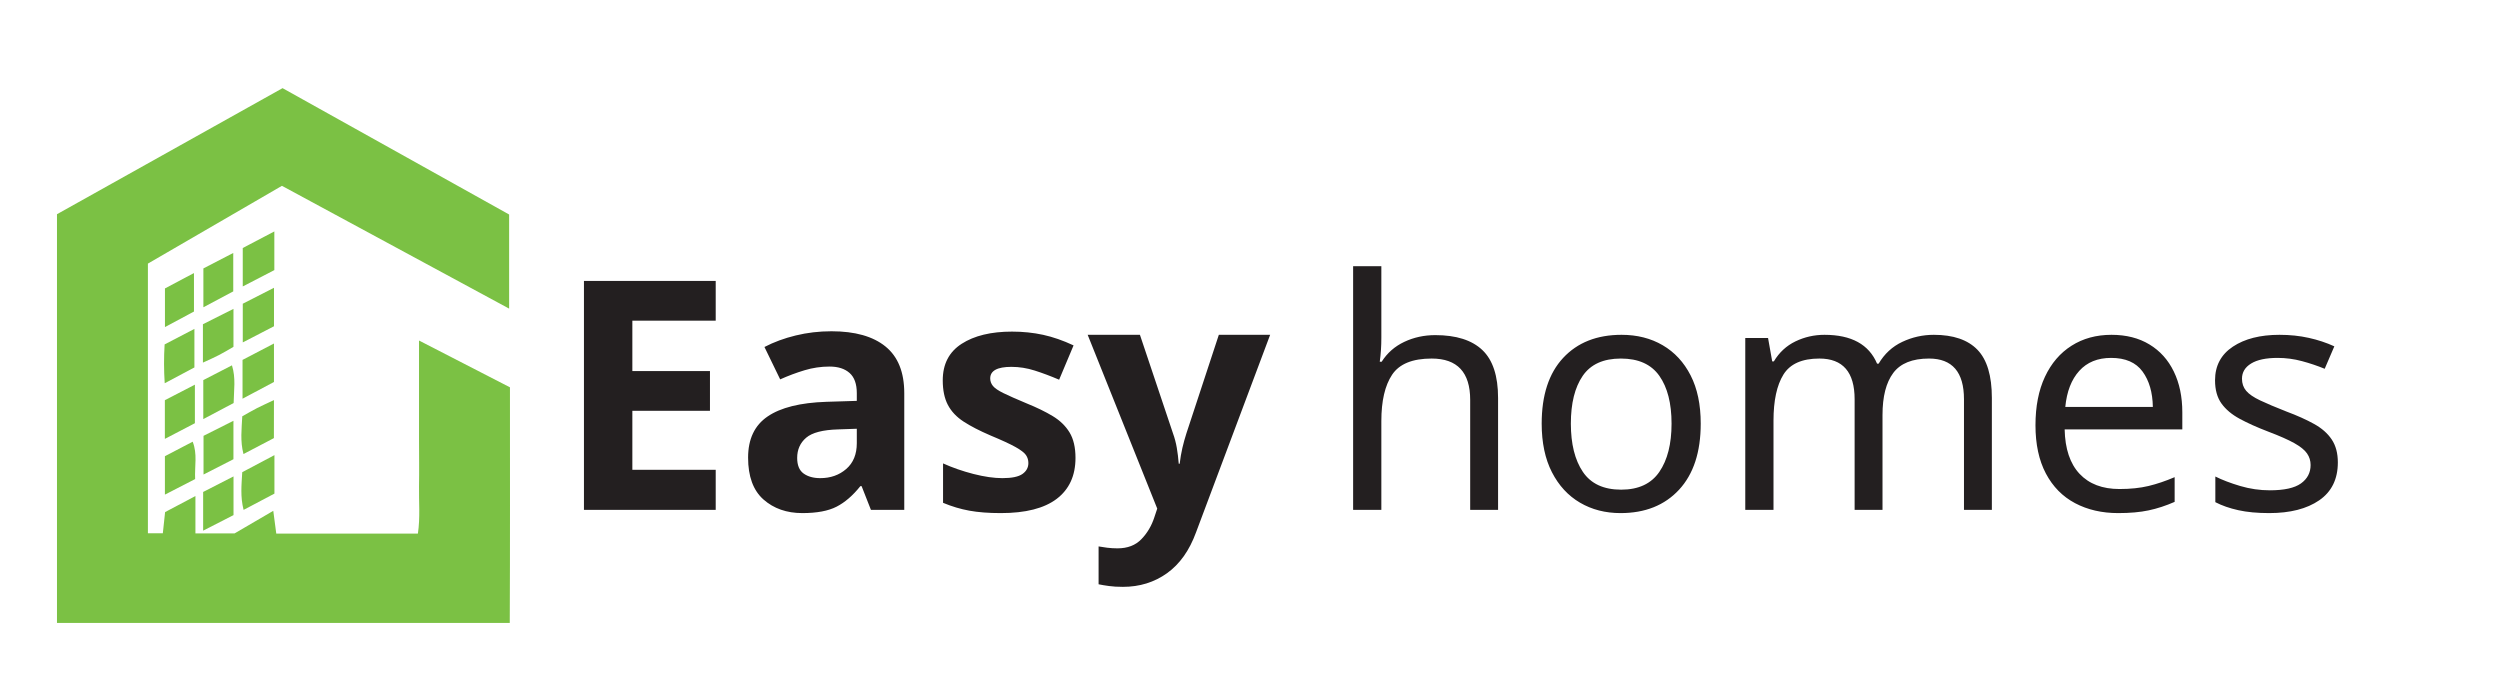
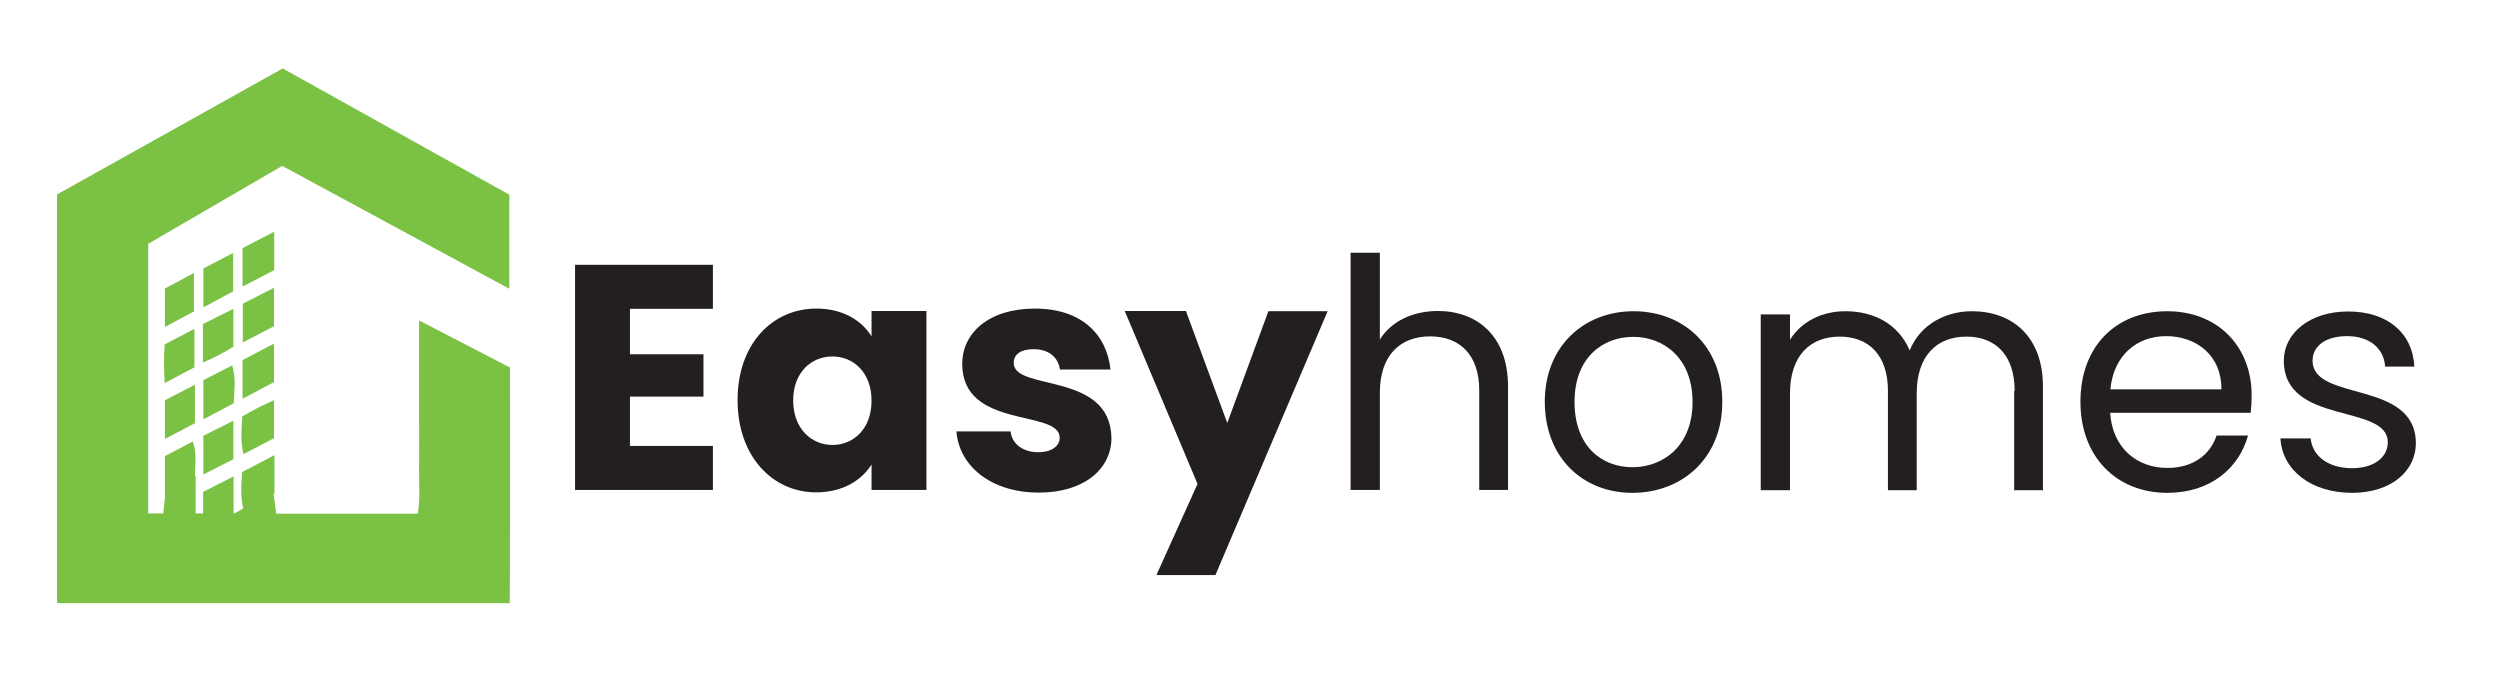
- <svg xmlns="http://www.w3.org/2000/svg" id="Layer_1" data-name="Layer 1" viewBox="0 0 1033.77 278.91">
-   <defs>
-     <style>.cls-1{fill:#7bc144;}.cls-2{font-size:132.59px;fill:#231f20;font-family:Poppins-Bold, Poppins;font-weight:700;}.cls-3{font-family:Poppins-Regular, Poppins;font-weight:400;}</style>
-   </defs>
-   <path class="cls-1" d="M210.87,160.16c0,32.7.07,64.88-.08,97.42H23.56v-169l93.28-52.13,93.69,52.25v38.92L116.58,76.84,61.16,109V220.52h6.17c.31-2.86.58-5.43.94-8.77l12.54-6.63v15.45H97l16-9.34c.49,3.68.84,6.37,1.24,9.41H172.8c1-6.56.36-13.1.47-19.58s0-13.18,0-19.76V140.81Z" />
-   <path class="cls-1" d="M113.26,181.16l-12.58,6.59c-1.41-5.43-.75-10.29-.5-15.61,2-1.11,4-2.3,6.1-3.38s4.23-2,7-3.32Z" />
-   <path class="cls-1" d="M113.44,111.69l-13.06,6.76v-15.9l13.06-6.85Z" />
-   <path class="cls-1" d="M113.48,188.2v15.91l-12.75,6.73c-1.4-5.51-.86-10.19-.56-15.59Z" />
-   <path class="cls-1" d="M113.3,134.91l-12.91,6.68v-16L113.3,119Z" />
-   <path class="cls-1" d="M100.29,164.87V148.82l13-6.78v15.9Z" />
-   <path class="cls-1" d="M96.45,104.6v15.89L84.1,127.06V111Z" />
-   <path class="cls-1" d="M96.53,189.89l-12.37,6.33v-16L96.53,174Z" />
-   <path class="cls-1" d="M84.06,157.18l11.86-6.11c1.65,5.33.79,10.2.69,15.58L84.06,173.3Z" />
-   <path class="cls-1" d="M83.91,149.94V134.07l12.63-6.35v15.7c-1.85,1.07-3.86,2.3-6,3.4C88.68,147.81,86.7,148.65,83.91,149.94Z" />
-   <path class="cls-1" d="M96.56,197v16L84,219.43v-16Z" />
-   <path class="cls-1" d="M68.21,119.27l12-6.37v15.92l-12,6.43Z" />
-   <path class="cls-1" d="M80.69,198.1c-4.24,2.18-8.09,4.15-12.5,6.43V188.64l11.48-6C81.7,187.76,80.44,192.66,80.69,198.1Z" />
-   <path class="cls-1" d="M68.07,142.42,80.39,136v15.94l-12.28,6.53A126.09,126.09,0,0,1,68.07,142.42Z" />
-   <path class="cls-1" d="M80.59,159.06V175l-12.42,6.48v-16Z" />
-   <text class="cls-2" transform="translate(229.53 210.84)">Easy<tspan class="cls-3" x="318.73" y="0">homes</tspan>
-   </text>
+ <svg xmlns="http://www.w3.org/2000/svg" version="1.1" id="Layer_1" x="0px" y="0px" viewBox="0 0 1033.8 278.9" style="enable-background:new 0 0 1033.8 278.9;" xml:space="preserve">
+   <style type="text/css">
+ 	.st0{fill:#7BC144;}
+ 	.st1{enable-background:new    ;}
+ 	.st2{fill:#231F20;}
+ </style>
+   <path class="st0" d="M210.9,152c0,32.7,0.1,64.9-0.1,97.4H23.6v-169l93.3-52.1l93.7,52.2v38.9l-93.9-50.8l-55.4,32.2v111.5h6.2  c0.3-2.9,0.6-5.4,0.9-8.8l12.5-6.6v15.4H97l16-9.3c0.5,3.7,0.8,6.4,1.2,9.4h58.6c1-6.6,0.4-13.1,0.5-19.6s0-13.2,0-19.8v-40.5  L210.9,152z" />
+   <path class="st0" d="M113.3,181.2l-12.6,6.6c-1.4-5.4-0.8-10.3-0.5-15.6c2-1.1,4-2.3,6.1-3.4s4.2-2,7-3.3L113.3,181.2z" />
+   <path class="st0" d="M113.4,111.7l-13.1,6.8v-15.9l13.1-6.8V111.7z" />
+   <path class="st0" d="M113.5,188.2v15.9l-12.8,6.7c-1.4-5.5-0.9-10.2-0.6-15.6L113.5,188.2z" />
+   <path class="st0" d="M113.3,134.9l-12.9,6.7v-16l12.9-6.6V134.9z" />
+   <path class="st0" d="M100.3,164.9v-16l13-6.8v15.9L100.3,164.9z" />
+   <path class="st0" d="M96.4,104.6v15.9l-12.3,6.6V111L96.4,104.6z" />
+   <path class="st0" d="M96.5,189.9l-12.4,6.3v-16l12.4-6.2V189.9z" />
+   <path class="st0" d="M84.1,157.2l11.9-6.1c1.7,5.3,0.8,10.2,0.7,15.6l-12.6,6.7V157.2z" />
+   <path class="st0" d="M83.9,149.9v-15.9l12.6-6.3v15.7c-1.8,1.1-3.9,2.3-6,3.4C88.7,147.8,86.7,148.7,83.9,149.9z" />
+   <path class="st0" d="M96.6,197v16L84,219.4v-16L96.6,197z" />
+   <path class="st0" d="M68.2,119.3l12-6.4v15.9l-12,6.4V119.3z" />
+   <path class="st0" d="M80.7,198.1c-4.2,2.2-8.1,4.1-12.5,6.4v-15.9l11.5-6C81.7,187.8,80.4,192.7,80.7,198.1z" />
+   <path class="st0" d="M68.1,142.4l12.3-6.4v15.9l-12.3,6.5C67.8,153.1,67.7,147.8,68.1,142.4z" />
+   <path class="st0" d="M80.6,159.1V175l-12.4,6.5v-16L80.6,159.1z" />
+   <g class="st1">
+     <path class="st2" d="M294.8,127.7h-34.3v18.8h30.4v17.5h-30.4v20.4h34.3v18.2h-57v-93.1h57V127.7z" />
+     <path class="st2" d="M337.6,127.6c11,0,18.8,5,22.8,11.5v-10.5h22.7v74h-22.7v-10.5c-4.1,6.5-11.9,11.5-22.9,11.5   c-18,0-32.5-14.8-32.5-38.2C305,142.2,319.4,127.6,337.6,127.6z M344.2,147.4c-8.5,0-16.2,6.4-16.2,18.2c0,11.8,7.7,18.4,16.2,18.4   c8.6,0,16.2-6.5,16.2-18.3C360.4,153.9,352.8,147.4,344.2,147.4z" />
+     <path class="st2" d="M429.6,203.7c-19.8,0-33-11-34.1-25.3h22.4c0.5,5.2,5.2,8.6,11.4,8.6c5.8,0,8.9-2.7,8.9-6   c0-11.9-40.3-3.3-40.3-30.5c0-12.6,10.7-22.9,30.1-22.9c19.1,0,29.7,10.6,31.2,25.2h-20.9c-0.7-5-4.5-8.4-10.9-8.4   c-5.3,0-8.2,2.1-8.2,5.7c0,11.8,40,3.4,40.4,31C459.6,194,448.2,203.7,429.6,203.7z" />
+     <path class="st2" d="M524.5,128.7h24.5l-46.4,109.1h-24.4l17-37.7l-30.1-71.5h25.3l17.1,46.3L524.5,128.7z" />
+   </g>
+   <g class="st1">
+     <path class="st2" d="M558.5,104.5h12.1v35.9c4.8-7.7,13.8-11.8,24-11.8c16.2,0,29,10.3,29,31.2v42.8h-11.9v-41.1   c0-14.8-8.1-22.4-20.3-22.4c-12.3,0-20.8,7.7-20.8,23.3v40.2h-12.1V104.5z" />
+     <path class="st2" d="M675,203.8c-20.5,0-36.2-14.6-36.2-37.7c0-22.9,16.2-37.4,36.7-37.4c20.7,0,36.7,14.5,36.7,37.4   C712.3,189.3,695.7,203.8,675,203.8z M675,193.2c12.6,0,24.9-8.6,24.9-27c0-18.3-12.1-26.9-24.5-26.9c-12.7,0-24.3,8.6-24.3,26.9   C651.1,184.6,662.4,193.2,675,193.2z" />
+     <path class="st2" d="M833.1,161.6c0-14.8-8-22.4-19.9-22.4c-12.2,0-20.6,7.8-20.6,23.5v40h-11.9v-41.1c0-14.8-8-22.4-19.9-22.4   c-12.2,0-20.6,7.8-20.6,23.5v40h-12.1V130h12.1v10.5c4.8-7.7,13.4-11.8,22.9-11.8c11.9,0,21.9,5.3,26.6,16.2   c4.2-10.5,14.6-16.2,25.7-16.2c16.6,0,29.4,10.3,29.4,31.2v42.8h-11.9V161.6z" />
+     <path class="st2" d="M896.2,203.8c-20.7,0-35.9-14.6-35.9-37.7c0-22.9,14.7-37.4,35.9-37.4c21.1,0,34.9,14.8,34.9,34.7   c0,2.7-0.1,4.8-0.4,7.3h-58.1c0.9,14.7,11.3,22.8,23.6,22.8c10.9,0,17.8-5.6,20.4-13.4h13C925.9,193.5,914.2,203.8,896.2,203.8z    M872.7,161h45.9c0.1-14.2-10.5-22-22.9-22C883.8,139,874,146.8,872.7,161z" />
+     <path class="st2" d="M972.7,203.8c-17,0-28.9-9.3-29.7-22.5h12.5c0.7,7,6.9,12.3,17.1,12.3c9.5,0,14.8-4.8,14.8-10.7   c0-16.2-43-6.8-43-33.8c0-11.1,10.5-20.3,26.6-20.3c16,0,26.6,8.6,27.4,22.8h-12.1c-0.5-7.3-6.1-12.6-15.8-12.6   c-8.9,0-14.2,4.2-14.2,10.1c0,17.2,42.2,7.8,42.7,33.8C999.2,194.8,988.7,203.8,972.7,203.8z" />
+   </g>
</svg>
